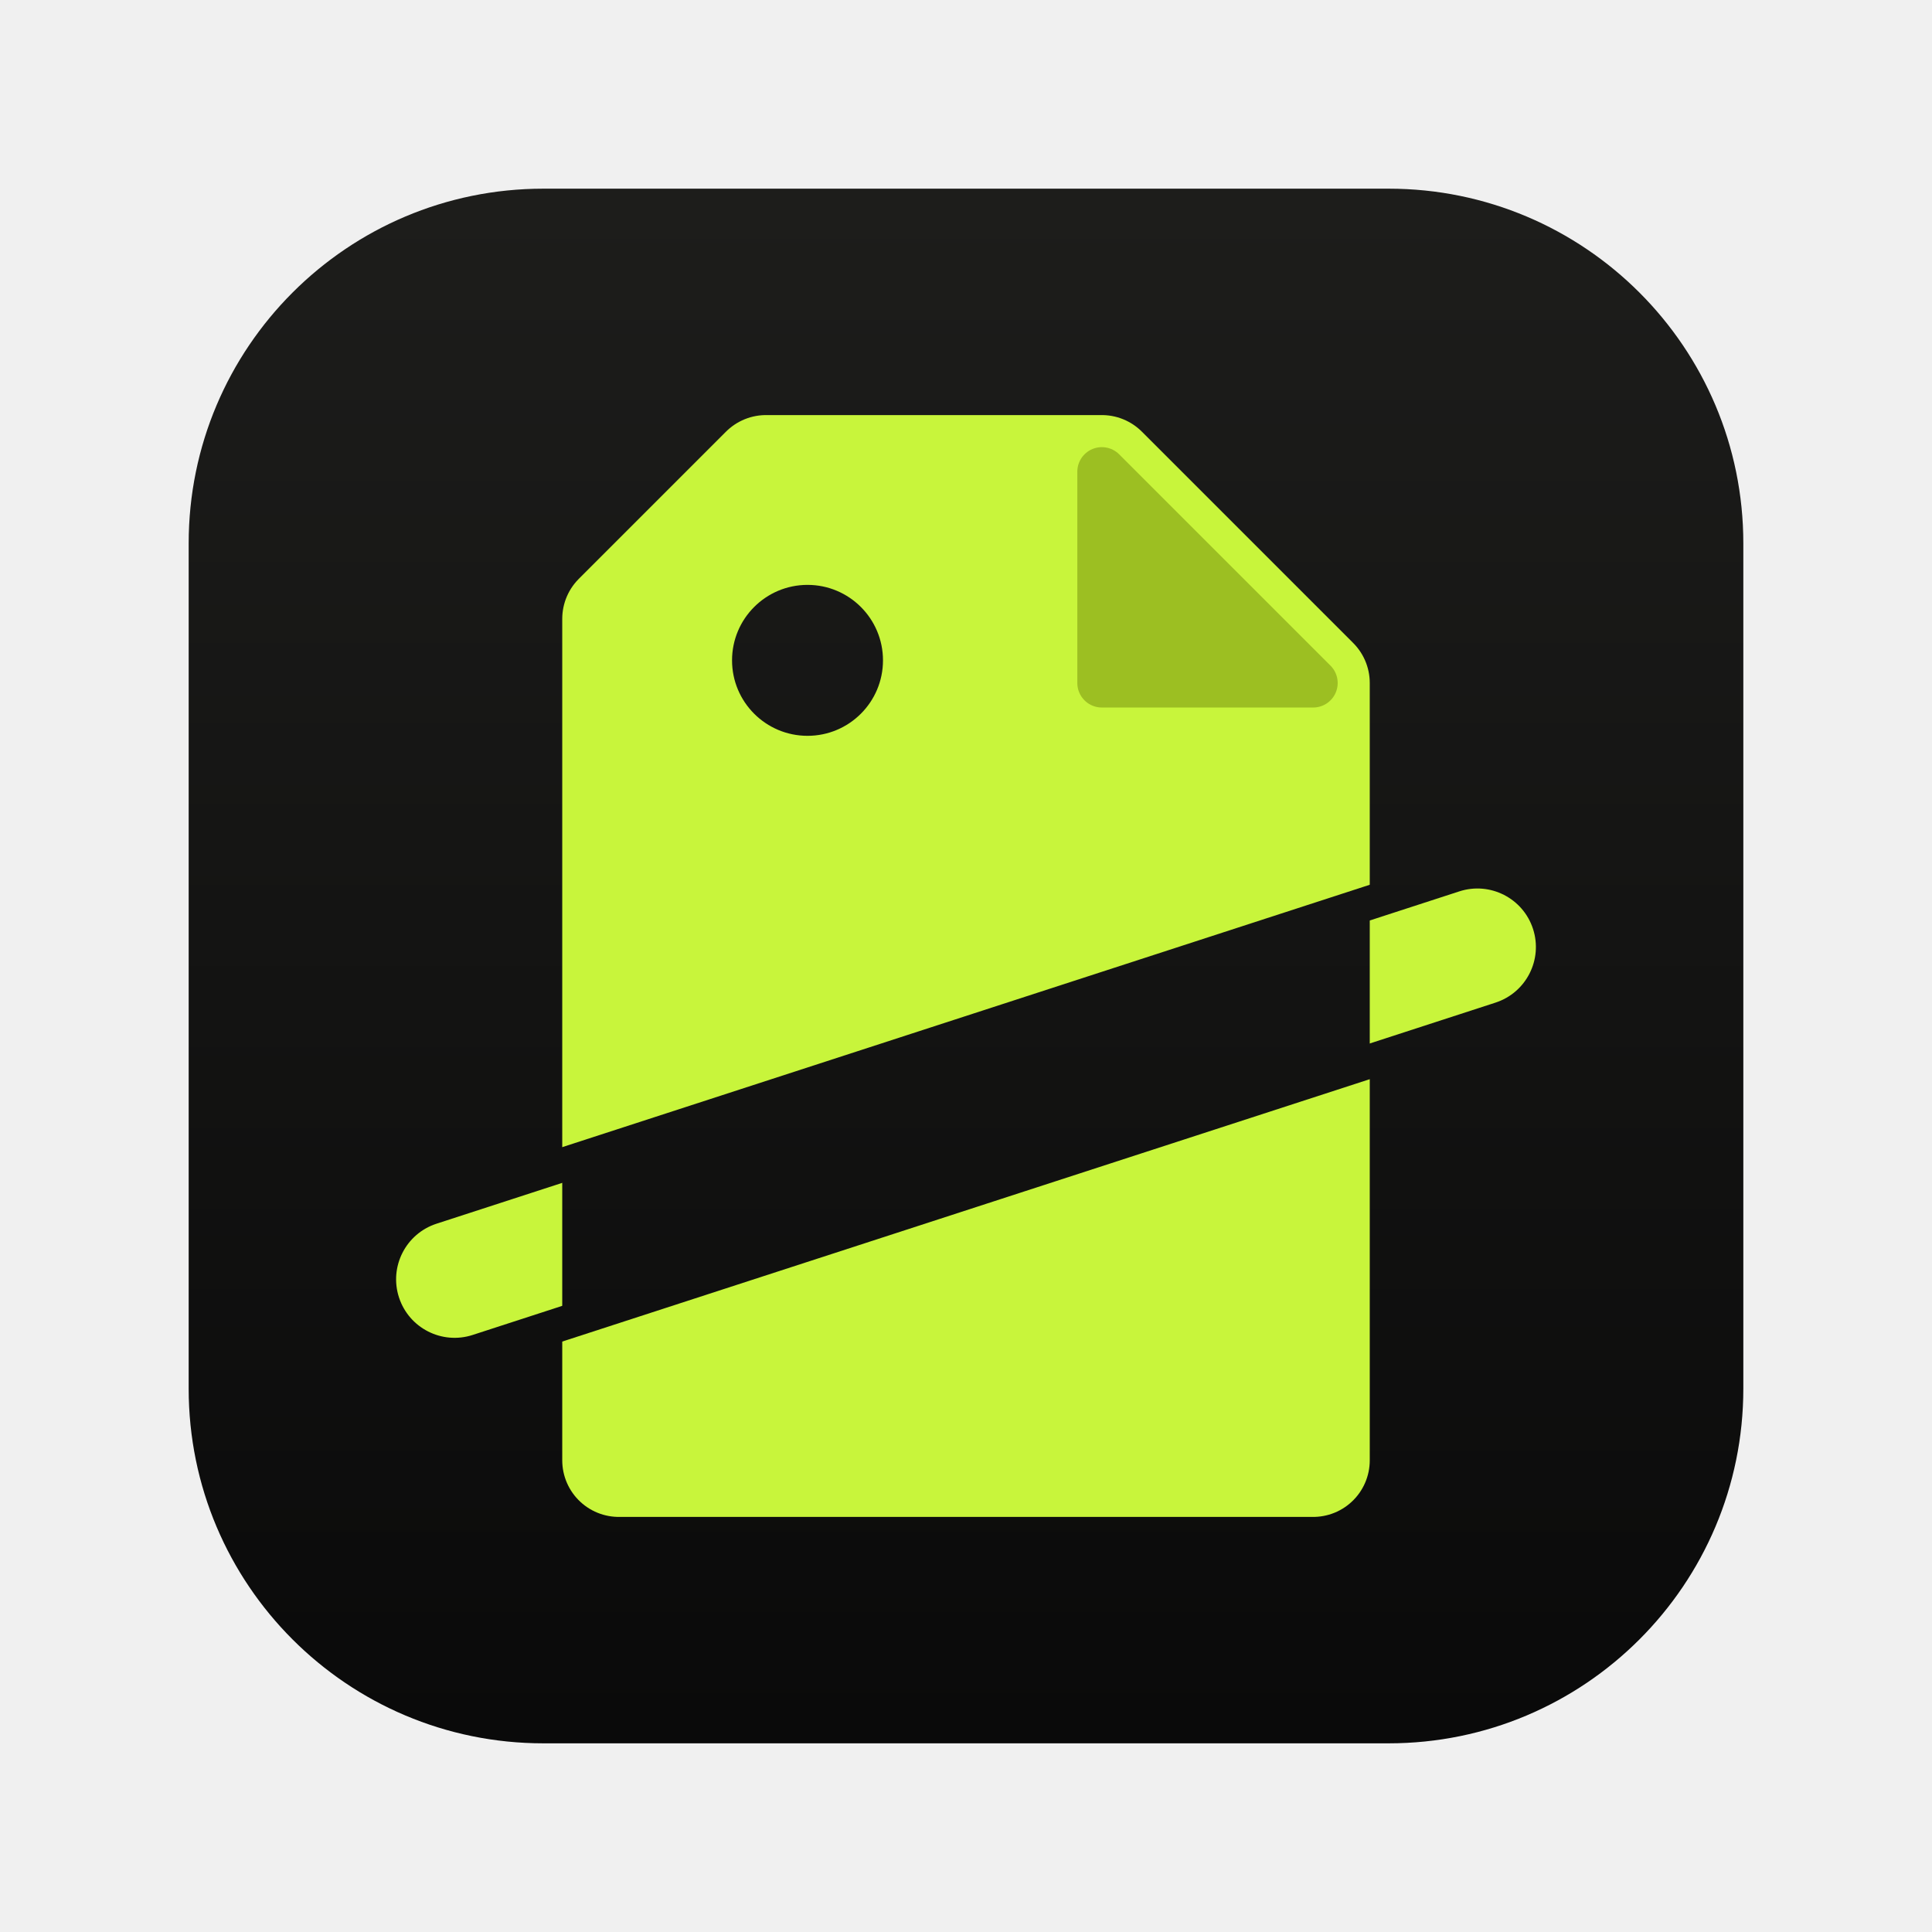
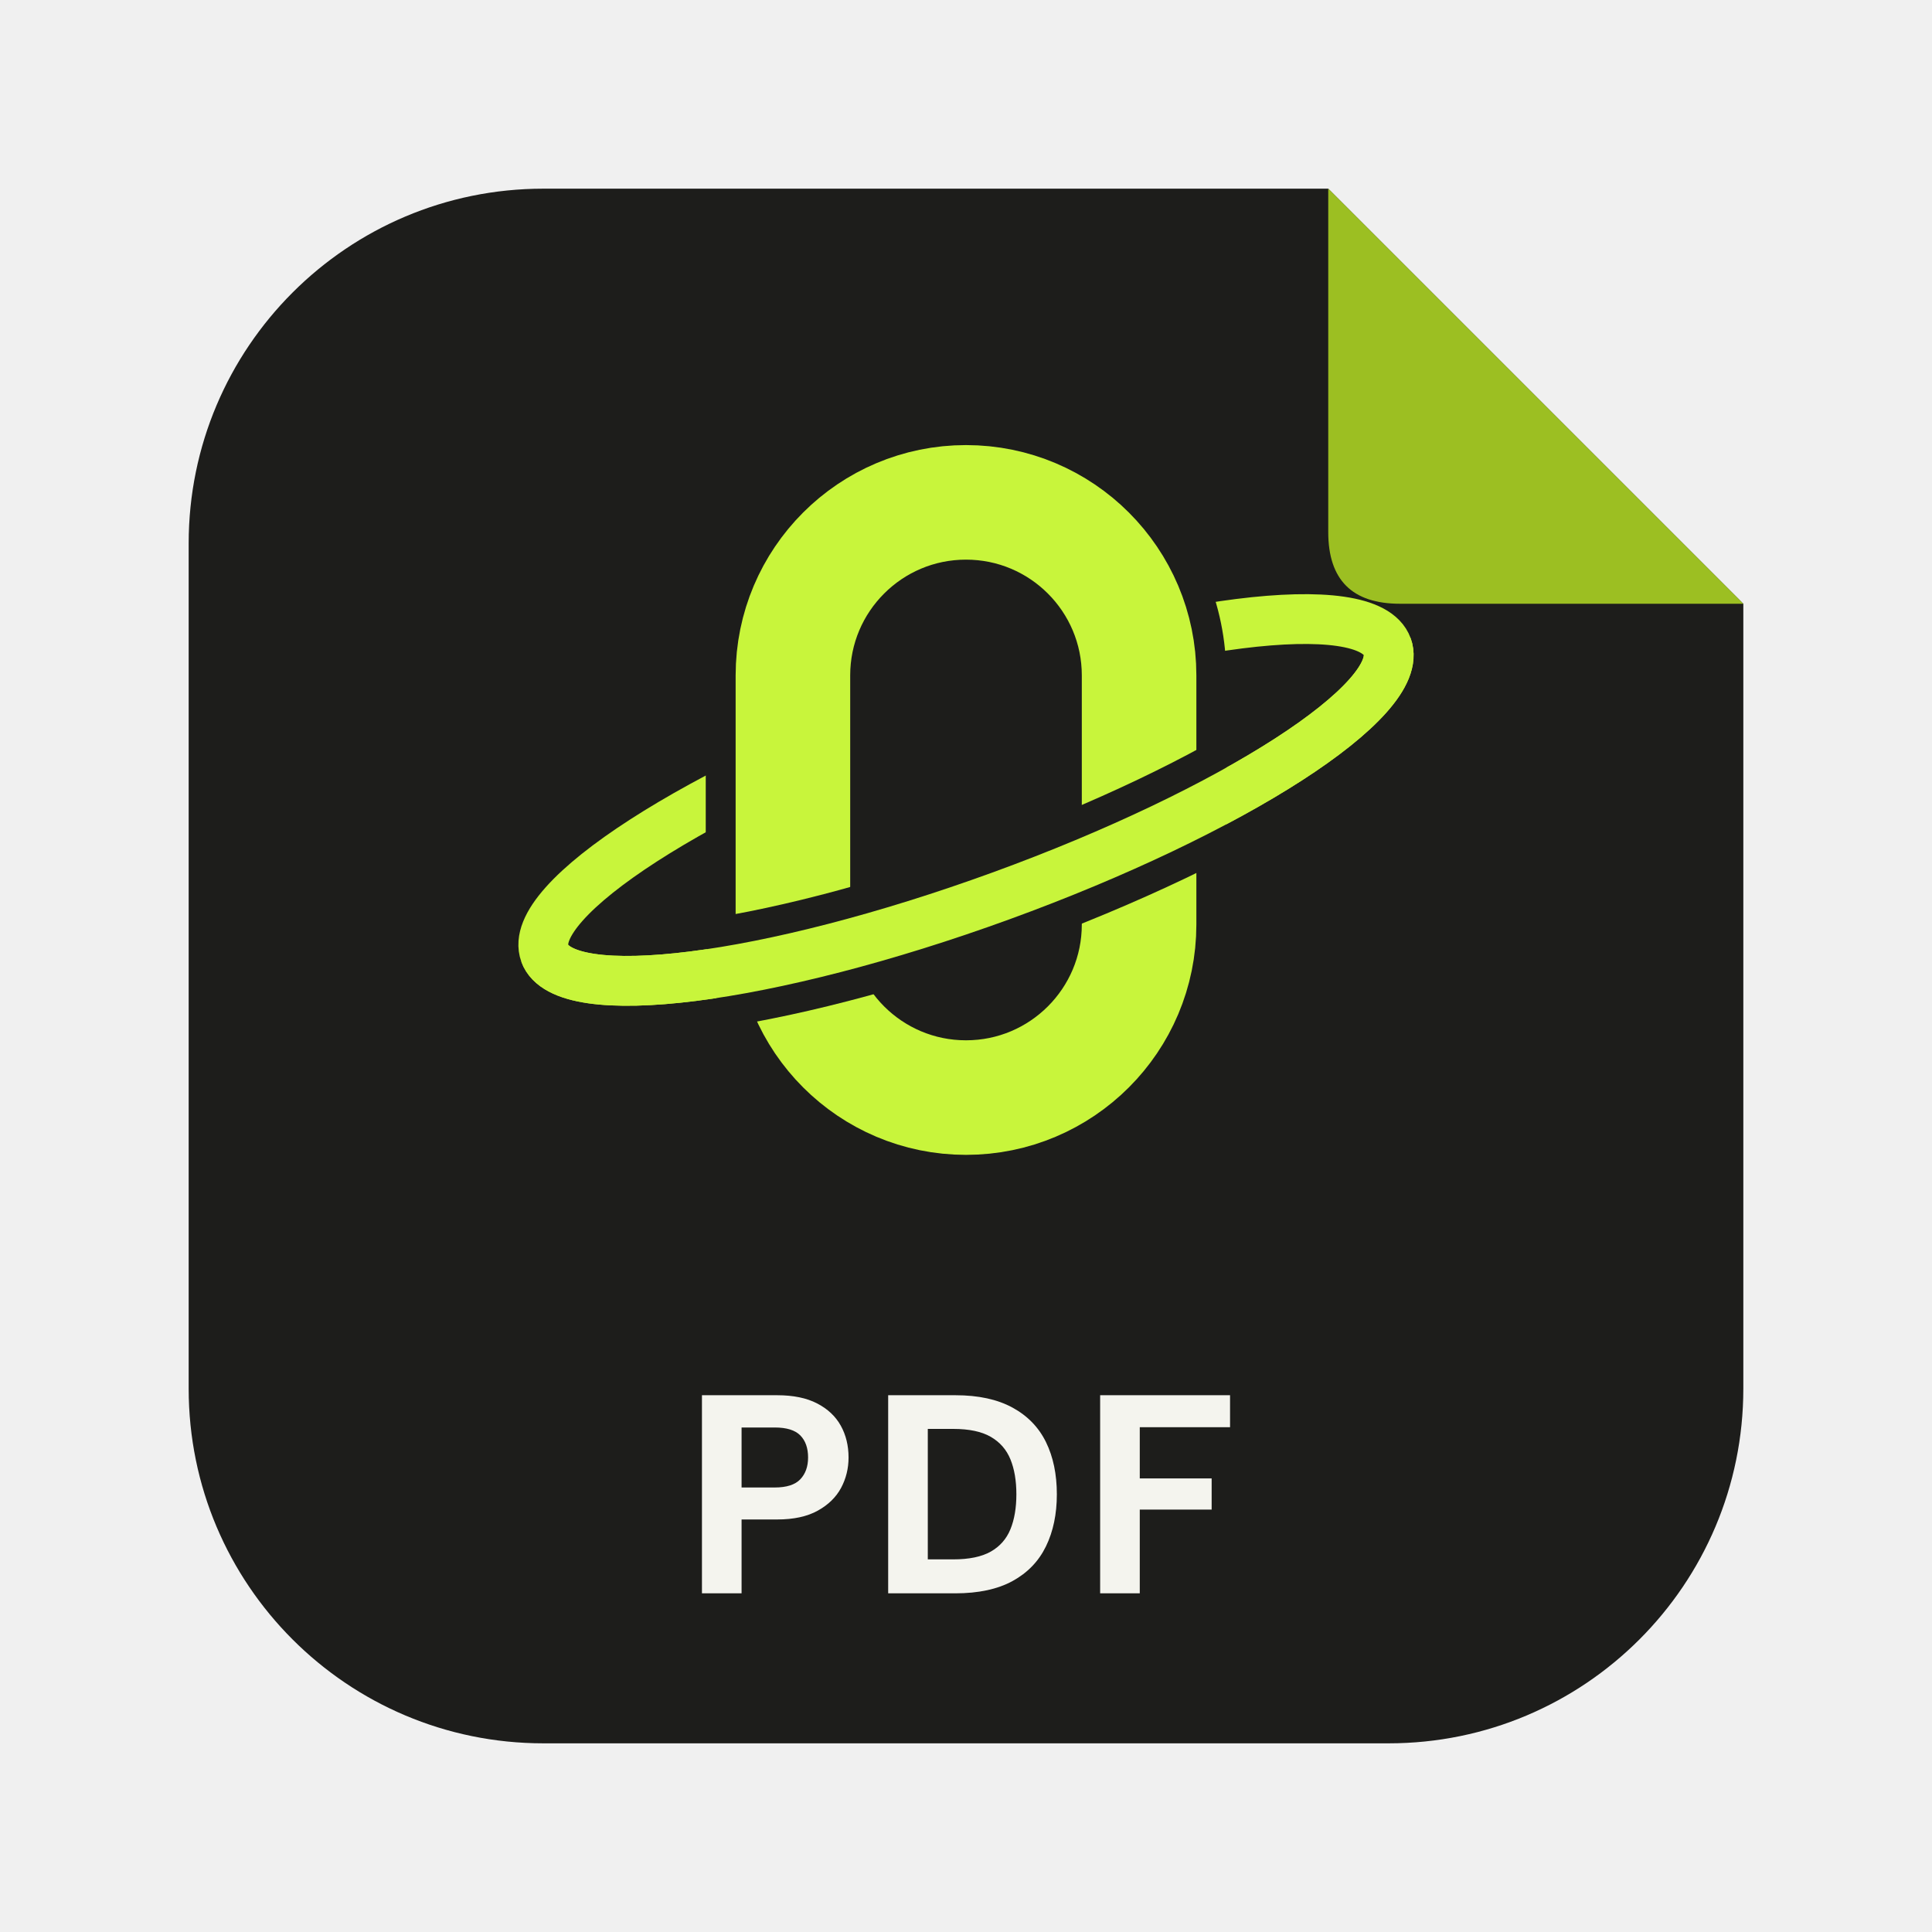
<svg xmlns="http://www.w3.org/2000/svg" viewBox="0 0 1024 1024" width="1024" height="1024">
  <defs>
-     <linearGradient id="bg" x1="0" y1="0" x2="0" y2="1">
-       <stop offset="0" stop-color="#1D1D1B" />
-       <stop offset="1" stop-color="#0A0A0A" />
-     </linearGradient>
+     <clipPath id="page">
+       <path d="M100 100 H704 L924 320 V924 H100 Z" />
+     </clipPath>
  </defs>
-   <rect x="100" y="100" width="824" height="824" rx="188" fill="url(#bg)" />
+   <rect x="100" y="100" width="824" height="824" rx="188" fill="#1D1D1B" clip-path="url(#page)" />
+   <path d="M704 100 L924 320 H742 Q704 320 704 282 Z" fill="#9CBF22" />
  <defs>
-     <mask id="u2-shape" maskUnits="userSpaceOnUse" x="-2000" y="-2000" width="6000" height="6000">
+     <clipPath id="o8-front">
+       <rect x="36.8" y="424" width="950.4" height="134.64" transform="rotate(-20 512 424)" />
+     </clipPath>
+     <mask id="o8-behind" maskUnits="userSpaceOnUse" x="-2000" y="-2000" width="6000" height="6000">
      <rect x="-2000" y="-2000" width="6000" height="6000" fill="#fff" />
-       <g fill="#000">
-         <circle cx="428" cy="350" r="40" />
-         <rect x="178" y="541" width="668" height="98" rx="49" transform="rotate(-18 512 590)" />
-       </g>
+       <rect x="374.06" y="220.06" width="275.88" height="407.88" rx="137.94" fill="#000" />
    </mask>
-     <mask id="u2-band" maskUnits="userSpaceOnUse" x="-2000" y="-2000" width="6000" height="6000">
+     <mask id="o8-under" maskUnits="userSpaceOnUse" x="-2000" y="-2000" width="6000" height="6000">
      <rect x="-2000" y="-2000" width="6000" height="6000" fill="#fff" />
-       <g fill="#000" stroke="#000" stroke-linejoin="round">
-         <path d="M406 250 L584 250 L696 362 L696 774 L328 774 L328 328 Z" stroke-width="60" stroke-linejoin="round" />
+       <g stroke="#000" clip-path="url(#o8-front)">
+         <ellipse cx="512" cy="424" rx="237.6" ry="54.12" fill="none" stroke-width="58.08" transform="rotate(-20 512 424)" />
      </g>
    </mask>
  </defs>
-   <g mask="url(#u2-shape)">
-     <path d="M406 250 L584 250 L696 362 L696 774 L328 774 L328 328 Z" fill="#C8F53B" stroke="#C8F53B" stroke-width="60" stroke-linejoin="round" />
-     <path d="M584 250 L584 362 L696 362 Z" fill="#9CBF22" stroke="#9CBF22" stroke-width="26" stroke-linejoin="round" />
+   <g stroke="#C8F53B" mask="url(#o8-behind)">
+     <ellipse cx="512" cy="424" rx="237.6" ry="54.12" fill="none" stroke-width="26.4" transform="rotate(-20 512 424)" />
  </g>
-   <g fill="#C8F53B" mask="url(#u2-band)">
-     <rect x="196" y="559" width="632" height="62" rx="31" transform="rotate(-18 512 590)" />
+   <g stroke="#C8F53B" mask="url(#o8-under)">
+     <rect x="420.26" y="266.26" width="183.48" height="315.48" rx="91.74" fill="none" stroke-width="60.72" />
  </g>
+   <g stroke="#C8F53B" clip-path="url(#o8-front)">
+     <ellipse cx="512" cy="424" rx="237.6" ry="54.12" fill="none" stroke-width="26.4" transform="rotate(-20 512 424)" />
+   </g>
+   <path transform="translate(361.85 844.5)" d="M10.2 0L10.2 -105L50.1 -105Q62.85 -105 71.25 -100.65Q79.65 -96.3 83.78 -88.87Q87.9 -81.45 87.9 -72Q87.9 -63.3 83.93 -55.87Q79.95 -48.45 71.55 -43.8Q63.15 -39.15 50.1 -39.15L31.2 -39.15L31.2 0ZM31.2 -56.1L48.75 -56.1Q58.2 -56.1 62.33 -60.45Q66.45 -64.8 66.45 -72Q66.45 -79.5 62.33 -83.7Q58.2 -87.9 48.75 -87.9L31.2 -87.9ZM108.9 0L108.9 -105L144.6 -105Q162.75 -105 174.75 -98.47Q186.75 -91.95 192.53 -80.17Q198.3 -68.4 198.3 -52.5Q198.3 -36.75 192.53 -24.9Q186.75 -13.05 174.83 -6.52Q162.9 0 144.45 0ZM129.9 -18L143.4 -18Q156 -18 163.28 -22.12Q170.55 -26.25 173.7 -33.97Q176.85 -41.7 176.85 -52.5Q176.85 -63.3 173.7 -71.02Q170.55 -78.75 163.28 -82.95Q156 -87.15 143.4 -87.15L129.9 -87.15ZM221.25 0L221.25 -105L290.1 -105L290.1 -88.05L242.25 -88.05L242.25 -60.9L280.35 -60.9L280.35 -44.4L242.25 -44.4L242.25 0Z" fill="#F4F4EE" />
</svg>
